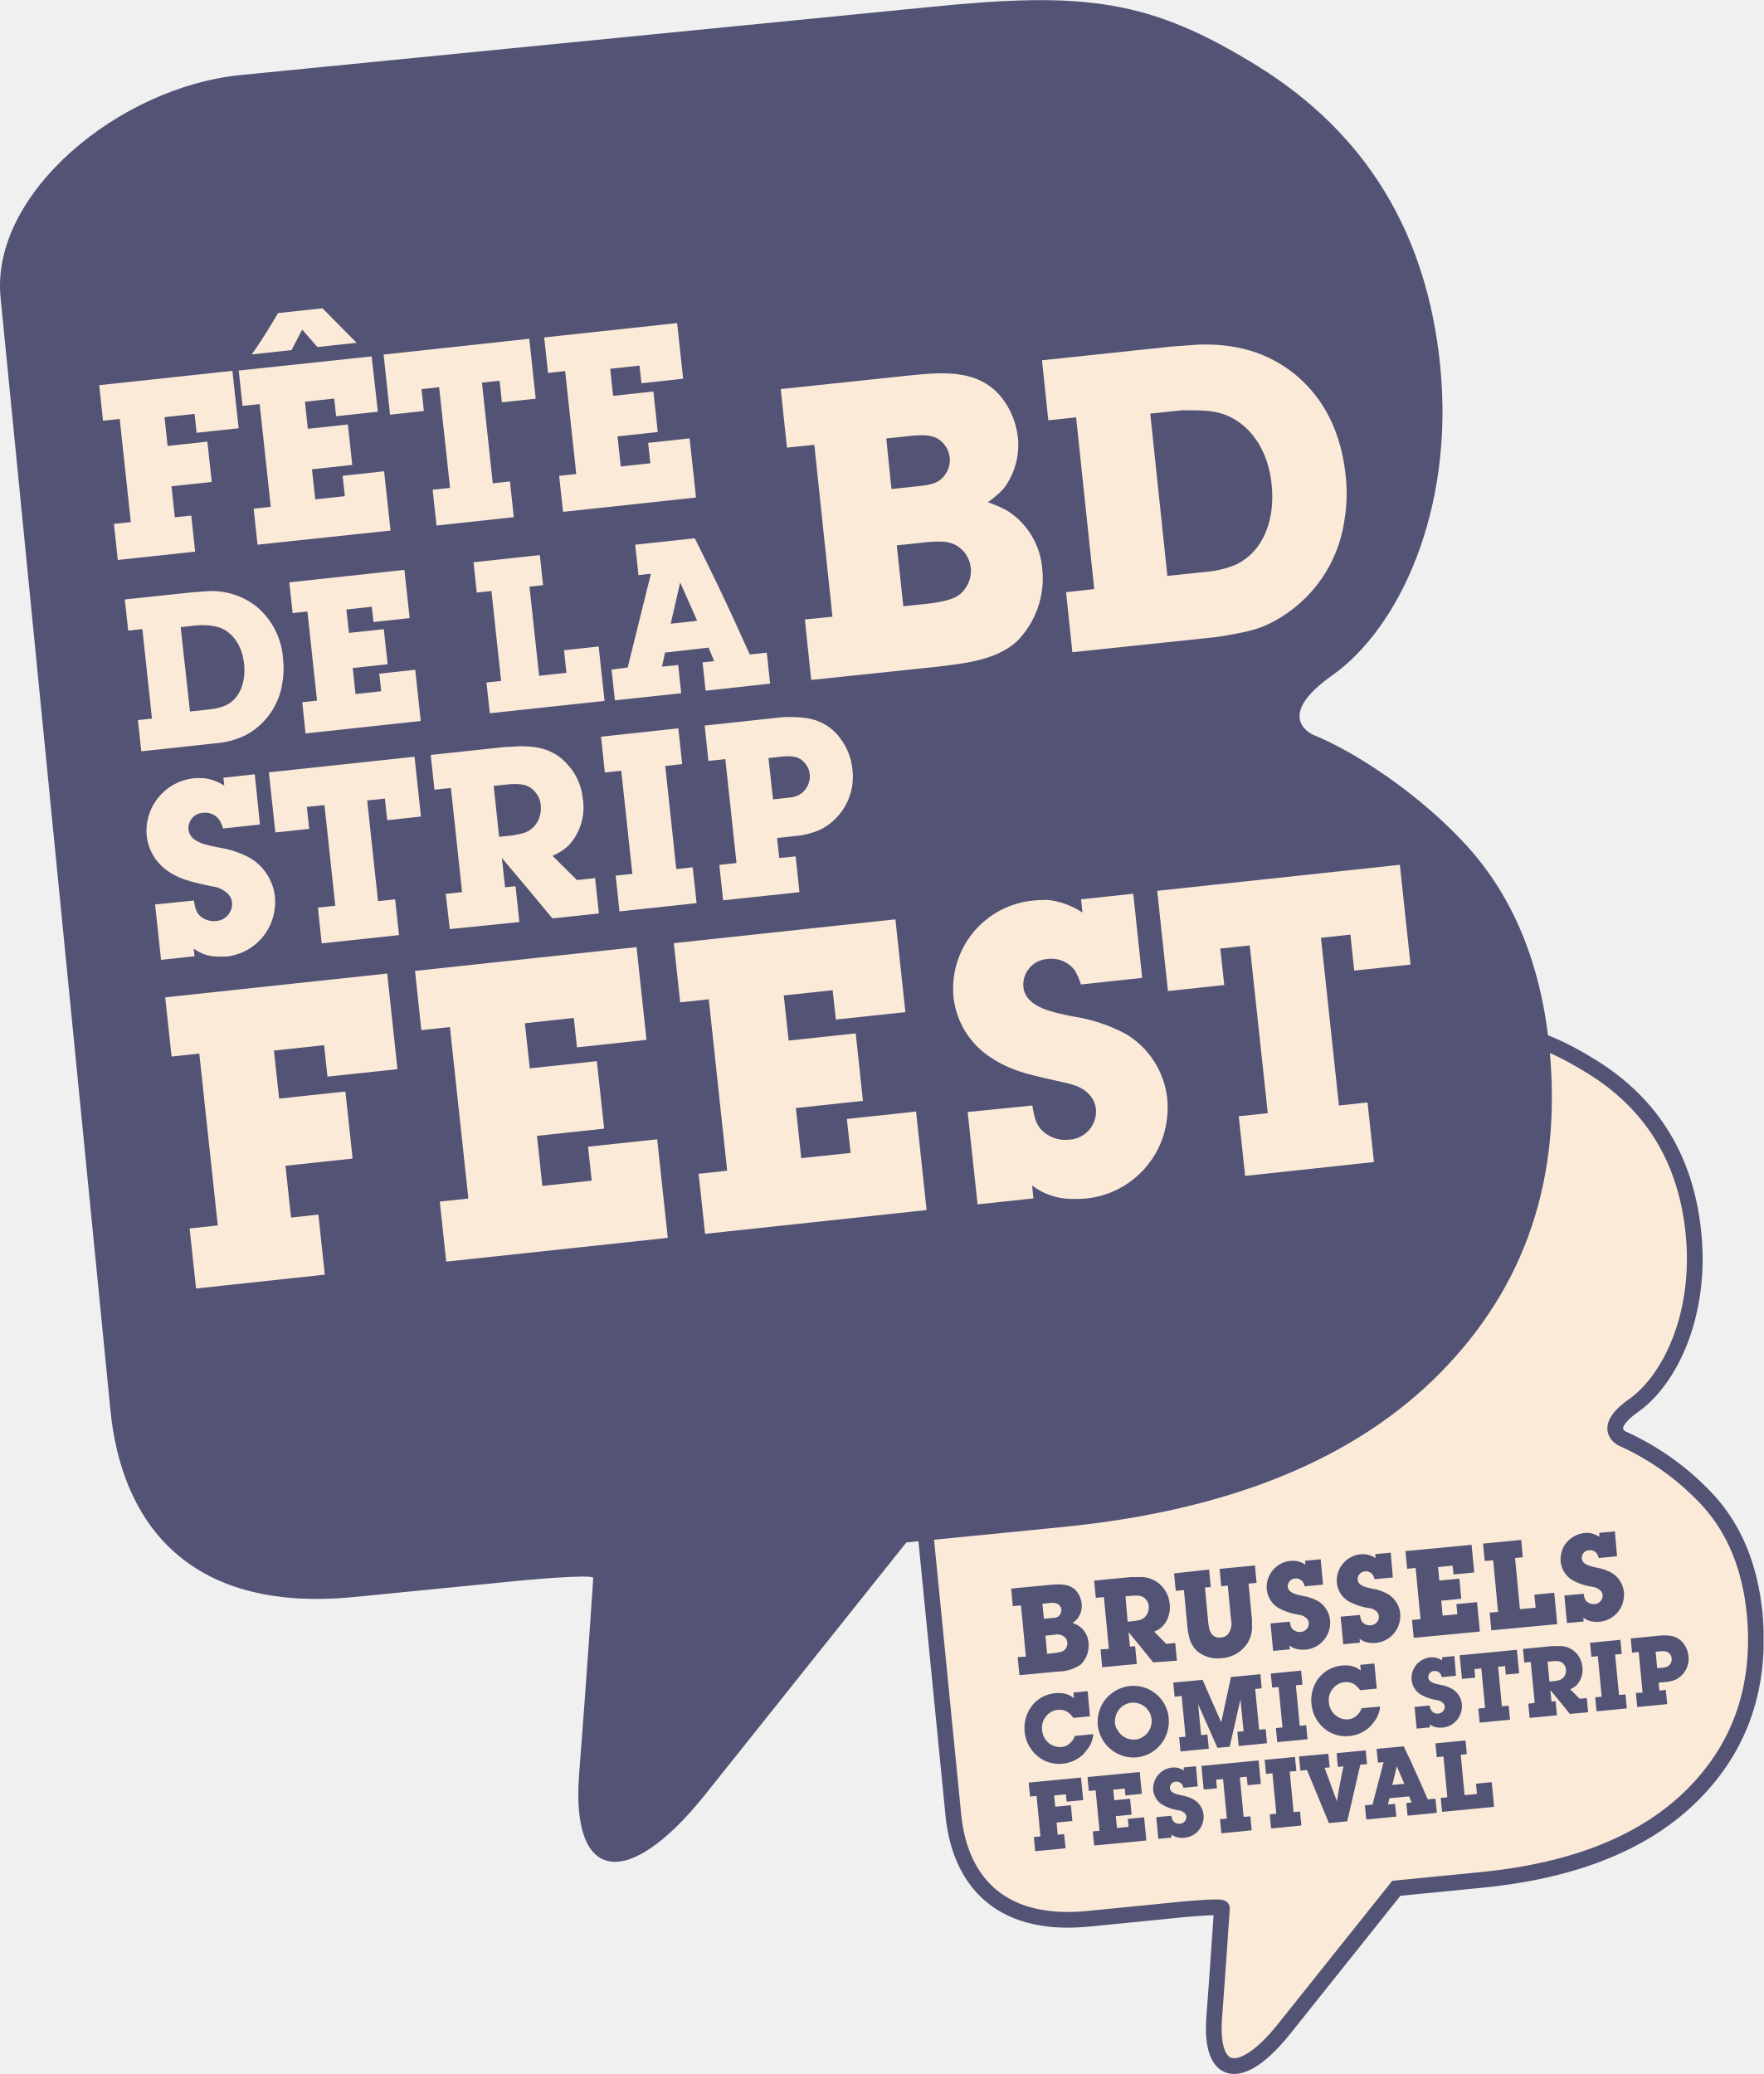
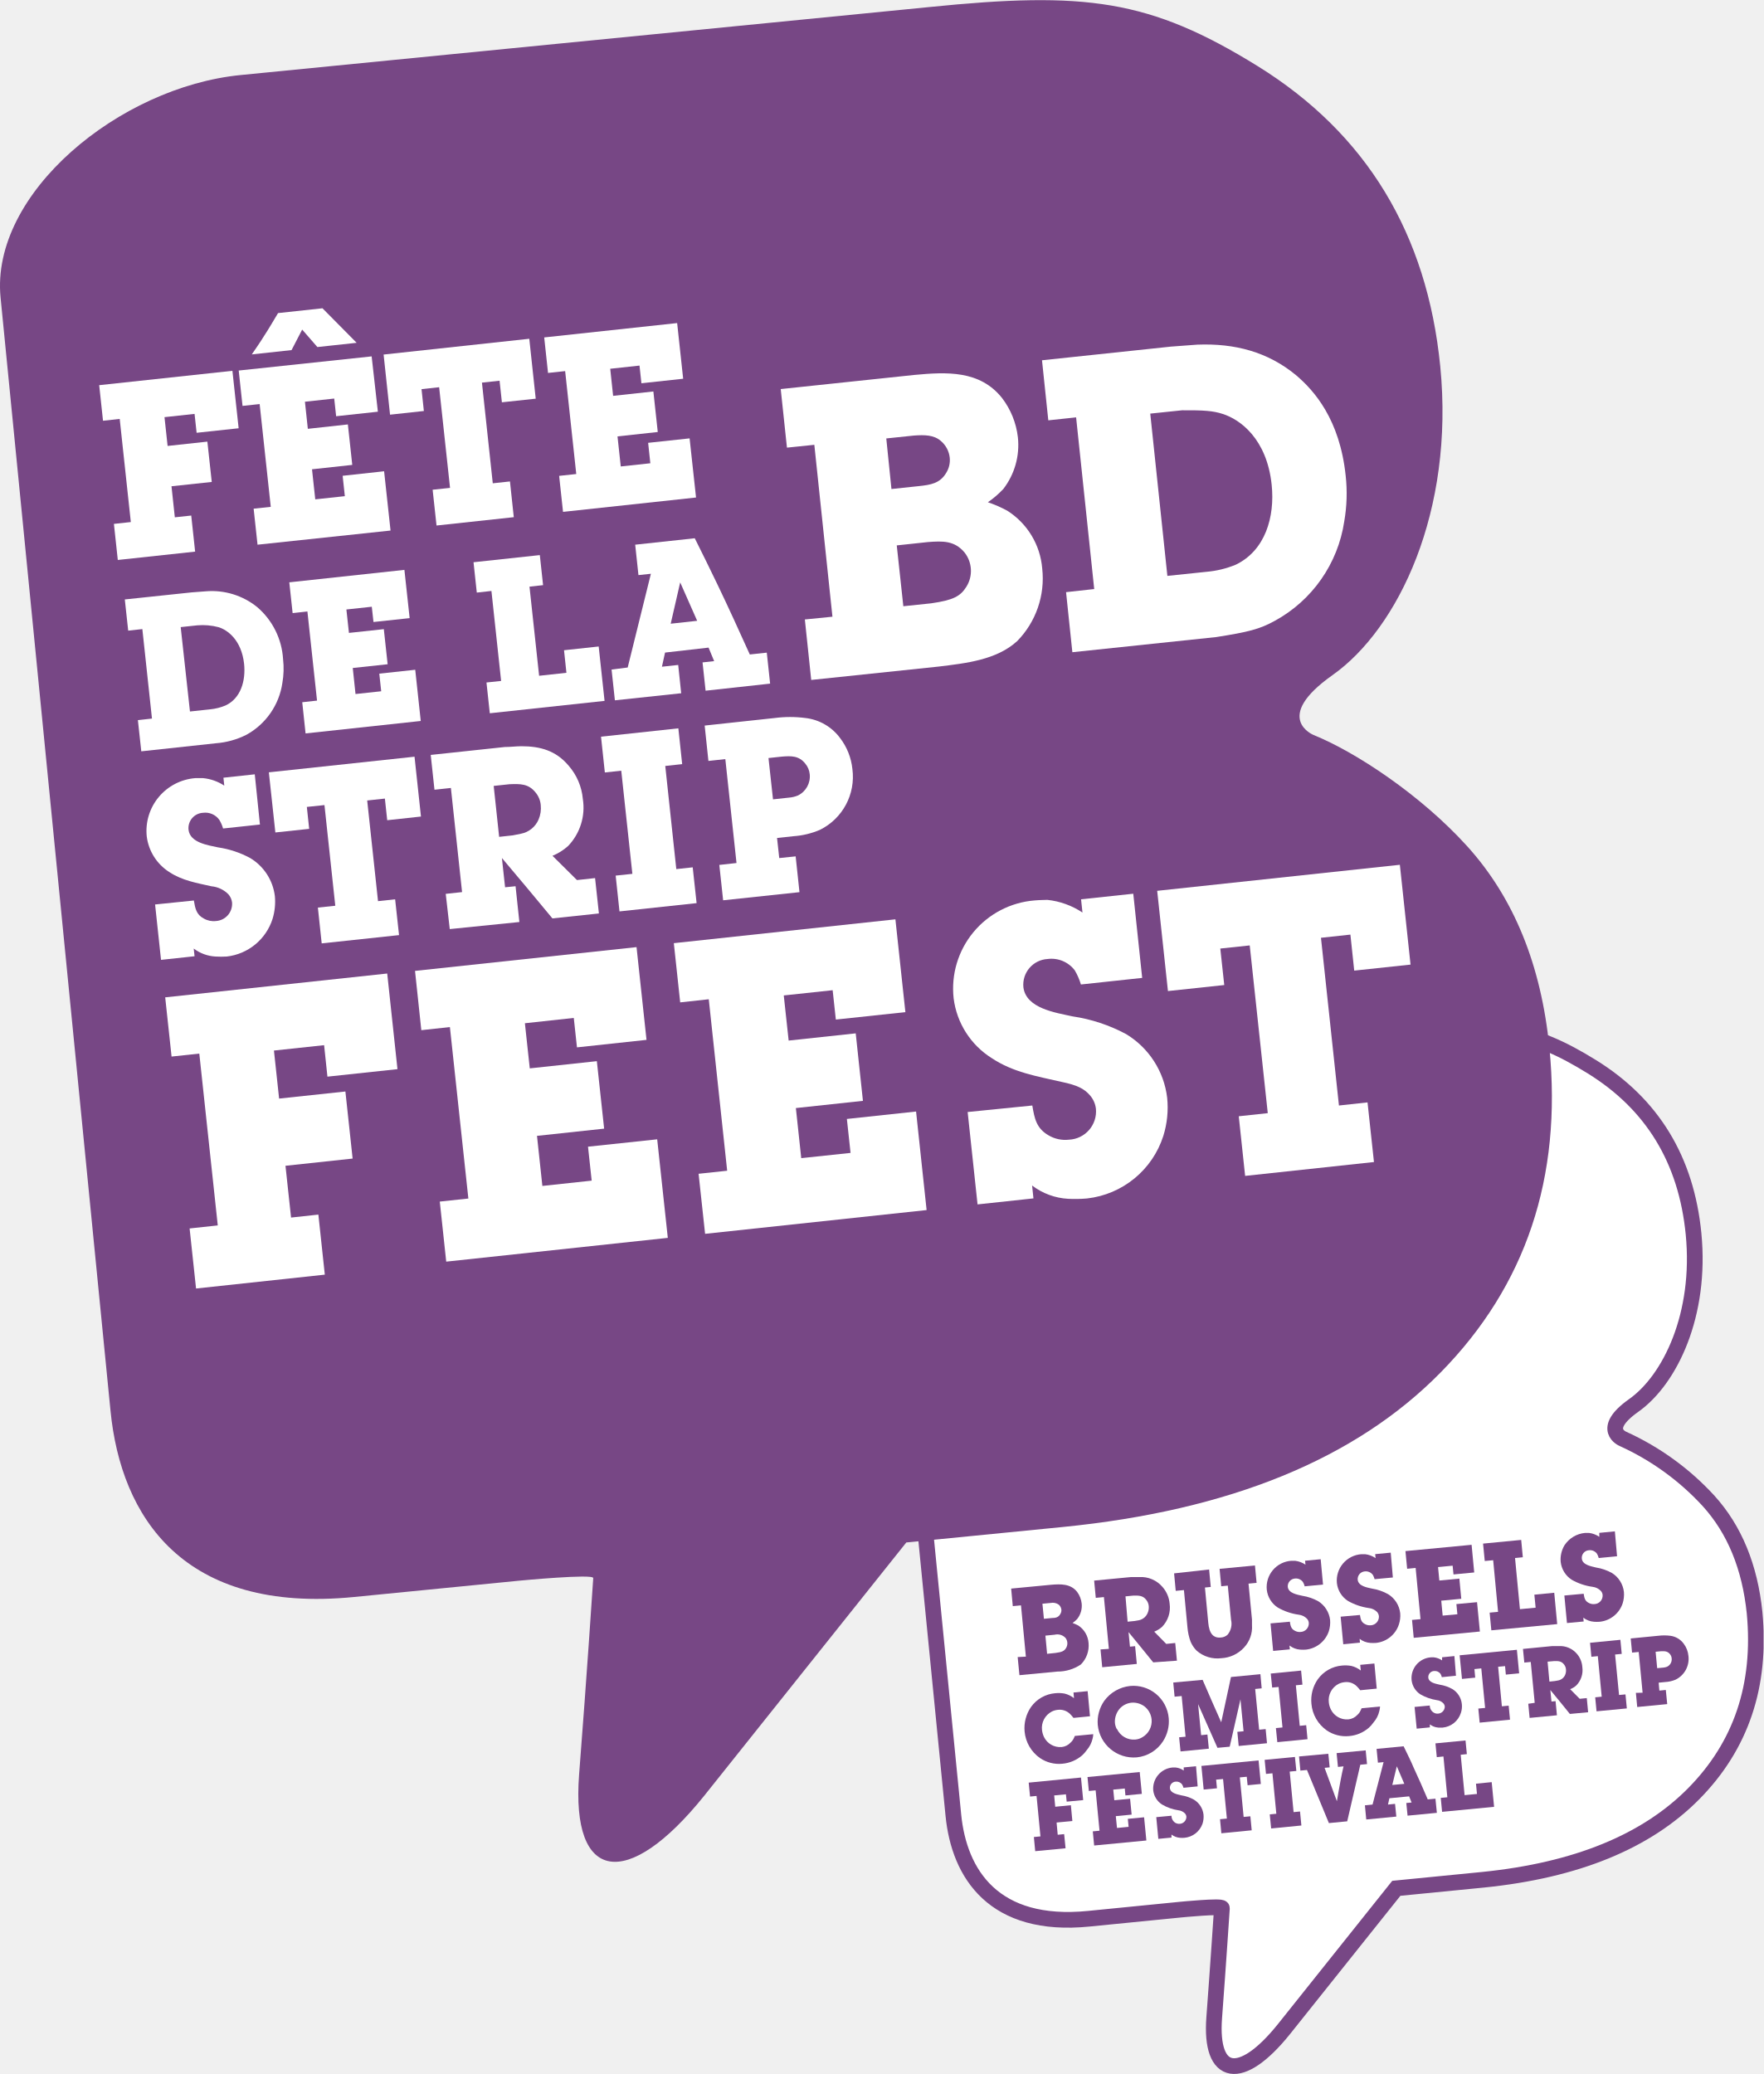
<svg xmlns="http://www.w3.org/2000/svg" viewBox="0 0 249.27 293.19">
  <defs>
-     <style>.cls-1,.cls-4{fill:none;}.cls-2{clip-path:url(#clip-path);}.cls-3{fill:#fbead8;}.cls-4{stroke:#525375;stroke-miterlimit:10;stroke-width:2.22px;}.cls-5{fill:#525375;}</style>
+     <style>.cls-1,.cls-4{fill:none;}.cls-2{clip-path:url(#clip-path);}.cls-3{fill:#ffffff;}.cls-4{stroke:#774785;stroke-miterlimit:10;stroke-width:2.22px;}.cls-5{fill:#774785;}</style>
    <clipPath id="clip-path">
      <rect class="cls-1" width="249.27" height="293.19" />
    </clipPath>
  </defs>
  <g id="Calque_2" data-name="Calque 2">
    <g id="Calque_1-2" data-name="Calque 1">
      <g class="cls-2">
        <path class="cls-3" d="M241.49,212.17a37.42,37.42,0,0,0-12.09-8.76s-3.29-1.33,1.5-4.72c5.17-3.65,9.59-12.87,8.47-24.28Q237.83,158.74,225,150.8c-8.53-5.29-13.59-5.9-25.86-4.69L145,151.48c-9.55,1-19.71,9.31-18.9,17.51l8.65,87.6c.82,8.33,5.72,16,19.15,14.65l13-1.29s5.84-.57,5.81-.2-.49,7.48-1.09,15.47c-.64,8.46,3.79,9.19,9.86,1.62l15.88-19.9,12.27-1.21q19.74-2,29.78-12.18T248,228q-1-9.79-6.47-15.87" />
        <path class="cls-4" d="M241.49,212.17a37.42,37.42,0,0,0-12.09-8.76s-3.29-1.33,1.5-4.72c5.17-3.65,9.59-12.87,8.47-24.28Q237.83,158.74,225,150.8c-8.53-5.29-13.59-5.9-25.86-4.69L145,151.48c-9.55,1-19.71,9.31-18.9,17.51l8.65,87.6c.82,8.33,5.72,16,19.15,14.65l13-1.29s5.84-.57,5.81-.2-.49,7.48-1.09,15.47c-.64,8.46,3.79,9.19,9.86,1.62l15.88-19.9,12.27-1.21q19.74-2,29.78-12.18T248,228Q247,218.25,241.49,212.17Z" />
        <path class="cls-5" d="M154.06,242.62l-2.33.23a5.65,5.65,0,0,0-.47-.54,2.09,2.09,0,0,0-1.75-.6,2.41,2.41,0,0,0-.86.25,2.61,2.61,0,0,0-1.37,2.61,3.12,3.12,0,0,0,.29,1,2.54,2.54,0,0,0,2.48,1.4,2,2,0,0,0,1.25-.61,2.1,2.1,0,0,0,.36-.42,3.82,3.82,0,0,0,.26-.54l2.6-.25q0,.31-.09.63a3.78,3.78,0,0,1-.83,1.63,4.47,4.47,0,0,1-.64.73,4.93,4.93,0,0,1-2.81,1.19,4.77,4.77,0,0,1-3.15-.8,5.14,5.14,0,0,1-2.18-3.76,5.27,5.27,0,0,1,.91-3.47,4.68,4.68,0,0,1,3.42-1.94,4.75,4.75,0,0,1,1.31.05,3.48,3.48,0,0,1,1.34.65l-.07-.8,2-.19Z" />
        <path class="cls-5" d="M157.88,244.42a2.59,2.59,0,0,0,2.59,1.49,2.23,2.23,0,0,0,1-.33,2.62,2.62,0,0,0,1.3-2.53,2.66,2.66,0,0,0-1-1.82,2.71,2.71,0,0,0-1.85-.53,2.61,2.61,0,0,0-1.63.81,2.82,2.82,0,0,0-.71,1.94,2.24,2.24,0,0,0,.28,1m-1.79-4a5.2,5.2,0,0,1,3.64-2.11,5,5,0,0,1,5.48,4.54,5.2,5.2,0,0,1-.81,3.28,5,5,0,0,1-3.71,2.27,5.1,5.1,0,0,1-5.51-4.6,5.21,5.21,0,0,1,.91-3.38" />
        <path class="cls-5" d="M167.57,245.51l-.55-5.75-1,.09-.19-2,4.15-.38q1.26,2.93,2.63,6l1.38-6.4,4.16-.4.18,2-.92.09.56,5.76.92-.09.19,2-4,.39-.19-2,.88-.08-.44-4.51-1.52,6.69-1.73.16-2.74-6.18.43,4.39.89-.09.2,2-4,.39-.2-2Z" />
      </g>
      <polygon class="cls-5" points="181.27 244.2 180.72 238.48 179.81 238.56 179.61 236.58 183.9 236.16 184.09 238.15 183.16 238.24 183.71 243.97 184.62 243.88 184.81 245.86 180.54 246.28 180.34 244.29 181.27 244.2" />
      <g class="cls-2">
        <path class="cls-5" d="M194.59,238.71l-2.33.23a5.65,5.65,0,0,0-.47-.54,2.05,2.05,0,0,0-1.74-.6,2.5,2.5,0,0,0-.87.25,2.59,2.59,0,0,0-1.36,2.61,2.87,2.87,0,0,0,.29,1,2.52,2.52,0,0,0,2.47,1.4,2,2,0,0,0,1.25-.61,2.1,2.1,0,0,0,.36-.42,3.82,3.82,0,0,0,.26-.54l2.61-.25c0,.21-.06.42-.1.63a3.67,3.67,0,0,1-.83,1.63,4.47,4.47,0,0,1-.64.73,4.86,4.86,0,0,1-2.81,1.19,4.78,4.78,0,0,1-3.15-.8,5.13,5.13,0,0,1-2.17-3.76,5.18,5.18,0,0,1,.9-3.47,4.69,4.69,0,0,1,3.42-1.94,4.75,4.75,0,0,1,1.31.05,3.51,3.51,0,0,1,1.35.65l-.08-.8,2-.19Z" />
        <path class="cls-5" d="M205.79,236.89l-2,.2a1.63,1.63,0,0,0-.19-.48,1,1,0,0,0-.9-.39.86.86,0,0,0-.82.94c.08.72,1.07.86,1.63,1a5.24,5.24,0,0,1,1.77.61,2.82,2.82,0,0,1,1.34,2.12,2.9,2.9,0,0,1-.14,1.27,3,3,0,0,1-2.56,2.06,6.11,6.11,0,0,1-.62,0,2.24,2.24,0,0,1-1.2-.45l0,.42-1.86.18-.3-3.07,2.15-.2a1.17,1.17,0,0,0,.55,1,1,1,0,0,0,.67.14,1,1,0,0,0,.9-1,.81.81,0,0,0-.2-.45,1.47,1.47,0,0,0-.93-.45,6.7,6.7,0,0,1-2.32-.82,2.76,2.76,0,0,1-1.24-2,2.94,2.94,0,0,1,2.72-3.23h.43a2.56,2.56,0,0,1,1.16.43l0-.44,1.74-.17Z" />
      </g>
      <polygon class="cls-5" points="214.4 233.22 214.72 236.55 212.84 236.73 212.73 235.53 211.75 235.62 212.28 241.21 213.24 241.12 213.43 243.1 209.14 243.52 208.95 241.53 209.91 241.44 209.37 235.85 208.4 235.95 208.51 237.16 206.64 237.34 206.31 234 214.4 233.22" />
      <g class="cls-2">
        <path class="cls-5" d="M219,237.72l.76-.08.45-.08a1.35,1.35,0,0,0,1-.76,1.62,1.62,0,0,0,.13-.81,1.29,1.29,0,0,0-.28-.7c-.38-.49-.84-.49-1.43-.47l-.89.08Zm-2.08,3-.56-5.78-.91.09-.19-1.93,4.11-.4c.31,0,.61,0,.92,0a3.12,3.12,0,0,1,2.61,1.11,3.19,3.19,0,0,1,.75,1.85,3.08,3.08,0,0,1-.85,2.6,2.79,2.79,0,0,1-.87.53l1.35,1.36,1-.1.19,2-2.58.24c-.93-1.15-1.84-2.28-2.76-3.38l.16,1.63.58-.06.19,2-3.86.37-.19-2Z" />
      </g>
      <polygon class="cls-5" points="226.39 239.85 225.84 234.12 224.93 234.21 224.74 232.23 229.03 231.81 229.22 233.8 228.28 233.89 228.84 239.61 229.75 239.53 229.94 241.51 225.66 241.92 225.47 239.94 226.39 239.85" />
      <g class="cls-2">
        <path class="cls-5" d="M234.23,235.82l.87-.08a1.9,1.9,0,0,0,.52-.12,1.16,1.16,0,0,0,.66-1.18,1.05,1.05,0,0,0-.23-.59c-.35-.45-.77-.44-1.31-.42l-.73.07Zm-2.06,3.47-.55-5.76-.94.09-.19-2,3.89-.38a6.91,6.91,0,0,1,1.7,0,2.79,2.79,0,0,1,1.9,1.12,3.38,3.38,0,0,1,.67,1.74,3.28,3.28,0,0,1-1.83,3.35,4.42,4.42,0,0,1-1.47.33l-.91.09.1,1.12.91-.09.2,2-4.24.41-.19-2Z" />
      </g>
      <polygon class="cls-5" points="147.06 259.6 146.51 253.88 145.59 253.97 145.4 252 152.79 251.28 153.1 254.47 150.77 254.69 150.66 253.65 149 253.81 149.15 255.41 151.36 255.19 151.57 257.43 149.34 257.64 149.5 259.37 150.41 259.28 150.61 261.28 146.32 261.69 146.13 259.69 147.06 259.6" />
      <polygon class="cls-5" points="161.39 253.59 159.07 253.81 158.98 252.83 157.35 252.99 157.5 254.49 159.73 254.28 159.95 256.52 157.71 256.74 157.88 258.41 159.52 258.25 159.41 257.12 161.71 256.9 162.03 260.18 154.65 260.89 154.46 258.89 155.41 258.8 154.86 253.09 153.9 253.18 153.71 251.21 161.09 250.5 161.39 253.59" />
      <g class="cls-2">
        <path class="cls-5" d="M169.28,252.53l-2,.2a2.13,2.13,0,0,0-.2-.48,1,1,0,0,0-.9-.39.86.86,0,0,0-.82.94c.09.72,1.08.86,1.63,1a5.24,5.24,0,0,1,1.77.61,2.85,2.85,0,0,1,1.35,2.12,3.25,3.25,0,0,1-.14,1.27,3,3,0,0,1-2.56,2,3.81,3.81,0,0,1-.63,0,2.26,2.26,0,0,1-1.2-.46l0,.43-1.86.18-.29-3.07,2.15-.2a1.18,1.18,0,0,0,.54,1,1.12,1.12,0,0,0,.67.14,1,1,0,0,0,.9-1,.86.86,0,0,0-.19-.45,1.52,1.52,0,0,0-.94-.46,6.38,6.38,0,0,1-2.32-.82,2.74,2.74,0,0,1-1.24-2,3,3,0,0,1,2.73-3.23,3.47,3.47,0,0,1,.43,0,2.41,2.41,0,0,1,1.15.43l0-.44,1.74-.17Z" />
      </g>
      <polygon class="cls-5" points="177.89 248.86 178.21 252.19 176.34 252.37 176.22 251.17 175.24 251.26 175.78 256.85 176.73 256.76 176.92 258.74 172.63 259.16 172.44 257.17 173.41 257.08 172.87 251.49 171.89 251.58 172.01 252.8 170.13 252.98 169.81 249.64 177.89 248.86" />
      <polygon class="cls-5" points="180.4 256.4 179.85 250.68 178.94 250.77 178.75 248.78 183.03 248.37 183.23 250.35 182.29 250.44 182.84 256.17 183.75 256.08 183.94 258.06 179.67 258.48 179.47 256.49 180.4 256.4" />
      <g class="cls-2">
        <path class="cls-5" d="M187.75,247.92l.19,1.92-.72.07,1.74,4.72c.17-1,.34-2,.52-2.93.13-.7.27-1.37.42-2l-.79.08-.19-1.95,4.11-.39.19,1.94-.95.09-1.85,8-2.59.25-3.1-7.51-.93.09-.19-2Z" />
        <path class="cls-5" d="M196.79,252.33l1.7-.16-1.06-2.48ZM194,255.1l1.56-6-.8.08-.19-1.95,3.82-.37c.47,1,1,2,1.41,3,.7,1.51,1.36,3,2,4.51l1.09-.1.2,2-4.14.4-.18-1.79.75-.07-.35-.87-2.79.27-.2.89,1-.1.18,1.8-4.25.41-.19-2Z" />
      </g>
      <polygon class="cls-5" points="204.57 254.07 204.02 248.3 203.08 248.4 202.89 246.45 207.14 246.04 207.33 247.97 206.46 248.06 207.01 253.77 208.76 253.6 208.62 252.15 210.84 251.93 211.18 255.42 203.83 256.13 203.64 254.16 204.57 254.07" />
      <g class="cls-2">
        <path class="cls-5" d="M148,233.79l1.17-.12c.94-.12,1.24-.27,1.5-.68a1.27,1.27,0,0,0-.06-1.44,1.58,1.58,0,0,0-1.54-.46l-1.31.13Zm-.45-4.95,1.15-.11c.51,0,.91-.1,1.16-.55a1,1,0,0,0,.16-.63,1.11,1.11,0,0,0-.37-.71,1.47,1.47,0,0,0-1.14-.24l-1.17.11ZM145,234.19l-.69-7.25-1.16.11-.23-2.48,5.64-.54c1.35-.11,2.75-.17,3.68,1a3.39,3.39,0,0,1,.65,1.67,3,3,0,0,1-.64,2.17,3.48,3.48,0,0,1-.65.56,7.38,7.38,0,0,1,.81.36,3.23,3.23,0,0,1,1.45,2.46,3.79,3.79,0,0,1-1.09,3.05,5.89,5.89,0,0,1-3.32,1l-5.36.51-.25-2.56Z" />
        <path class="cls-5" d="M159.38,229.25l1-.1.57-.1a1.72,1.72,0,0,0,1.25-1,2,2,0,0,0,.17-1,1.63,1.63,0,0,0-.35-.88c-.48-.63-1.06-.62-1.82-.61l-1.12.11Zm-2.65,3.84-.7-7.32-1.15.11-.23-2.44,5.21-.5c.38,0,.77,0,1.16,0a4,4,0,0,1,3.3,1.41,4.1,4.1,0,0,1,1,2.35,3.91,3.91,0,0,1-1.08,3.29,3.78,3.78,0,0,1-1.1.67l1.7,1.73,1.27-.13.24,2.5L163,235c-1.18-1.45-2.34-2.89-3.49-4.28l.2,2.06.73-.07.24,2.51-4.89.47-.24-2.52Z" />
        <path class="cls-5" d="M170.9,221.87l.23,2.47-.82.08.47,5a4.29,4.29,0,0,0,.07.5c.25,1.39,1,1.63,1.66,1.57a1.53,1.53,0,0,0,1-.4,2.42,2.42,0,0,0,.49-2.11l-.46-4.83-.93.09-.23-2.46,5-.48.23,2.46-1.14.11.49,5.09c0,.26,0,.52,0,.77a4.2,4.2,0,0,1-1.14,3.19,4.66,4.66,0,0,1-3.19,1.49,4.45,4.45,0,0,1-3.49-1.06,4,4,0,0,1-.86-1.28,7.73,7.73,0,0,1-.44-2l-.5-5.29-1.16.11-.23-2.47Z" />
        <path class="cls-5" d="M187,224l-2.59.25a2.57,2.57,0,0,0-.25-.61,1.22,1.22,0,0,0-1.14-.49,1.09,1.09,0,0,0-1,1.19c.11.9,1.36,1.09,2.06,1.25a6.82,6.82,0,0,1,2.25.77A3.63,3.63,0,0,1,188,229a4.16,4.16,0,0,1-.18,1.6,3.85,3.85,0,0,1-3.25,2.6,6,6,0,0,1-.79,0,2.77,2.77,0,0,1-1.52-.58l.05.54-2.36.22-.37-3.89,2.73-.24c.09.55.16,1,.69,1.27a1.37,1.37,0,0,0,.84.18,1.21,1.21,0,0,0,1.15-1.29,1,1,0,0,0-.25-.57,1.91,1.91,0,0,0-1.18-.58,8.2,8.2,0,0,1-2.94-1,3.47,3.47,0,0,1-1.57-2.53,3.73,3.73,0,0,1,3.46-4.09c.21,0,.53,0,.54,0a3.3,3.3,0,0,1,1.47.55l-.06-.56,2.21-.21Z" />
        <path class="cls-5" d="M196.87,223l-2.58.24a2.57,2.57,0,0,0-.25-.61,1.24,1.24,0,0,0-1.14-.49,1.09,1.09,0,0,0-1,1.19c.11.91,1.36,1.09,2.06,1.25a6.79,6.79,0,0,1,2.24.78,3.63,3.63,0,0,1,1.71,2.69,4,4,0,0,1-.19,1.6,3.81,3.81,0,0,1-3.24,2.6,6,6,0,0,1-.79,0,2.77,2.77,0,0,1-1.52-.58l.05.54-2.36.23-.37-3.9,2.73-.24c.09.55.16,1,.68,1.27a1.41,1.41,0,0,0,.85.19,1.22,1.22,0,0,0,1.15-1.29,1.1,1.1,0,0,0-.25-.58,1.86,1.86,0,0,0-1.19-.57,8.44,8.44,0,0,1-2.93-1,3.45,3.45,0,0,1-1.57-2.53,3.73,3.73,0,0,1,3.46-4.08c.21,0,.53,0,.54,0a3.3,3.3,0,0,1,1.47.55l-.06-.56,2.2-.21Z" />
      </g>
      <polygon class="cls-5" points="208.37 222.29 205.44 222.57 205.32 221.33 203.26 221.53 203.44 223.43 206.27 223.16 206.54 226.01 203.71 226.28 203.91 228.39 205.99 228.2 205.85 226.76 208.77 226.49 209.17 230.64 199.82 231.53 199.58 229 200.78 228.89 200.09 221.65 198.89 221.77 198.65 219.27 208 218.38 208.37 222.29" />
      <polygon class="cls-5" points="211.74 227.86 211.05 220.56 209.86 220.67 209.62 218.21 215.01 217.69 215.24 220.14 214.14 220.25 214.83 227.48 217.05 227.27 216.87 225.43 219.68 225.16 220.1 229.59 210.79 230.47 210.55 227.97 211.74 227.86" />
      <g class="cls-2">
        <path class="cls-5" d="M228.56,220l-2.59.25a2.57,2.57,0,0,0-.25-.61,1.22,1.22,0,0,0-1.14-.49,1.07,1.07,0,0,0-1,1.19c.1.9,1.35,1.08,2,1.25a6.82,6.82,0,0,1,2.25.77,3.63,3.63,0,0,1,1.7,2.7,4.16,4.16,0,0,1-.18,1.6,3.83,3.83,0,0,1-3.25,2.6,6,6,0,0,1-.79,0,2.77,2.77,0,0,1-1.52-.58l.05.54-2.36.22-.37-3.89,2.73-.25c.09.56.16,1,.69,1.28a1.38,1.38,0,0,0,.84.18,1.2,1.2,0,0,0,1.15-1.29,1,1,0,0,0-.25-.57,1.91,1.91,0,0,0-1.18-.58,8.2,8.2,0,0,1-2.94-1,3.47,3.47,0,0,1-1.56-2.53,3.94,3.94,0,0,1,.53-2.33,3.9,3.9,0,0,1,2.92-1.76c.21,0,.53,0,.55,0a3.26,3.26,0,0,1,1.46.55l0-.56,2.2-.21Z" />
        <path class="cls-5" d="M207.38,119.63c-6.59-7.28-15.81-13.34-21.72-15.73,0,0-5.91-2.4,2.69-8.47,9.3-6.57,17.24-23.14,15.22-43.64Q200.78,23.64,177.8,9.37C162.47-.13,153.37-1.23,131.32,1L34,10.61C16.88,12.3-1.37,27.33.08,42.06L15.62,199.44c1.48,15,10.27,28.7,34.41,26.32l23.38-2.31s10.48-1,10.44-.37-.88,13.45-2,27.81c-1.15,15.19,6.82,16.5,17.73,2.91l28.52-35.75,22.05-2.18q35.46-3.5,53.5-21.88T219,148.15q-1.74-17.6-11.62-28.52" />
      </g>
      <polygon class="cls-3" points="30.78 173.23 28.17 148.94 24.25 149.36 23.35 140.99 54.73 137.62 56.18 151.14 46.28 152.2 45.81 147.75 38.72 148.51 39.45 155.3 48.82 154.3 49.84 163.78 40.35 164.8 41.14 172.12 45 171.7 45.91 180.19 27.71 182.15 26.8 173.66 30.78 173.23" />
      <polygon class="cls-3" points="91.38 147 81.55 148.06 81.1 143.9 74.19 144.65 74.88 151.03 84.36 150.01 85.39 159.55 75.9 160.57 76.66 167.65 83.63 166.9 83.11 162.1 92.89 161.06 94.39 174.99 63.07 178.35 62.16 169.86 66.2 169.43 63.59 145.19 59.55 145.63 58.66 137.25 89.97 133.89 91.38 147" />
      <polygon class="cls-3" points="127.97 143.08 118.14 144.13 117.69 139.98 110.78 140.72 111.47 147.1 120.95 146.08 121.97 155.62 112.49 156.64 113.25 163.72 120.22 162.98 119.7 158.18 129.48 157.13 130.97 171.06 99.66 174.42 98.74 165.93 102.78 165.5 100.18 141.26 96.14 141.7 95.24 133.33 126.56 129.96 127.97 143.08" />
      <g class="cls-2">
        <path class="cls-3" d="M161.44,138.24l-8.66.93a9,9,0,0,0-.87-2,4.14,4.14,0,0,0-3.85-1.6,3.64,3.64,0,0,0-3.41,4c.38,3,4.59,3.59,6.95,4.11a23.22,23.22,0,0,1,7.56,2.5,12.19,12.19,0,0,1,5.81,9,13.47,13.47,0,0,1-.54,5.39,12.83,12.83,0,0,1-10.78,8.85,19.61,19.61,0,0,1-2.66.05,9.25,9.25,0,0,1-5.11-1.88l.19,1.82-7.9.85-1.4-13.06,9.14-.92c.31,1.86.58,3.25,2.35,4.25a4.64,4.64,0,0,0,2.84.58,4,4,0,0,0,3.8-4.37,3.49,3.49,0,0,0-.86-1.92c-.81-.92-1.75-1.41-4-1.88-3.52-.81-6.84-1.34-9.9-3.38a11.69,11.69,0,0,1-5.35-8.43,12.5,12.5,0,0,1,11.43-13.84c.7-.07,1.77-.07,1.83-.08A11.09,11.09,0,0,1,153,129l-.2-1.87,7.38-.79Z" />
      </g>
      <polygon class="cls-3" points="197.86 122.25 199.37 136.36 191.41 137.21 190.87 132.12 186.71 132.57 189.25 156.28 193.29 155.84 194.2 164.27 175.99 166.23 175.09 157.8 179.19 157.36 176.64 133.65 172.48 134.09 173.04 139.25 165.08 140.1 163.56 125.93 197.86 122.25" />
      <g class="cls-2">
        <path class="cls-3" d="M36.74,116.56l-5.21.56A4.85,4.85,0,0,0,31,115.9a2.43,2.43,0,0,0-2.3-1,2.17,2.17,0,0,0-2.05,2.42c.23,1.82,2.75,2.16,4.17,2.47a13.74,13.74,0,0,1,4.53,1.5,7.3,7.3,0,0,1,3.5,5.38,8.34,8.34,0,0,1-.33,3.24,7.71,7.71,0,0,1-6.47,5.31,13.83,13.83,0,0,1-1.6,0,5.58,5.58,0,0,1-3.07-1.13l.12,1.09-4.74.51-.84-7.83,5.48-.56c.19,1.12.35,2,1.41,2.55a2.77,2.77,0,0,0,1.71.35,2.43,2.43,0,0,0,2.28-2.62,2.11,2.11,0,0,0-.52-1.16,3.85,3.85,0,0,0-2.39-1.13c-2.12-.48-4.11-.8-5.94-2a7,7,0,0,1-3.21-5.06A7.49,7.49,0,0,1,27.6,110c.43,0,1.07,0,1.1,0a6.61,6.61,0,0,1,3,1.06l-.12-1.12,4.43-.48Z" />
      </g>
      <polygon class="cls-3" points="58.59 106.97 59.5 115.43 54.73 115.95 54.4 112.89 51.9 113.16 53.43 127.39 55.85 127.13 56.4 132.19 45.47 133.36 44.93 128.3 47.39 128.04 45.86 113.81 43.37 114.07 43.7 117.17 38.92 117.68 38 109.18 58.59 106.97" />
      <g class="cls-2">
        <path class="cls-3" d="M70.55,118.3l1.93-.21,1.15-.23a3.4,3.4,0,0,0,2.49-2,4.08,4.08,0,0,0,.31-2.06,3.2,3.2,0,0,0-.73-1.77c-1-1.25-2.15-1.23-3.68-1.17l-2.24.24Zm-5.24,7.81-1.58-14.72-2.32.25-.53-4.92,10.47-1.12c.78,0,1.55-.1,2.33-.11,2.67,0,4.9.61,6.7,2.76a8.25,8.25,0,0,1,2,4.7,7.83,7.83,0,0,1-2.09,6.65,7.6,7.6,0,0,1-2.2,1.38l3.46,3.43,2.56-.28.54,5-6.57.7c-2.41-2.9-4.78-5.77-7.14-8.54l.45,4.14,1.48-.15.54,5.06-9.84,1L63,126.36Z" />
      </g>
      <polygon class="cls-3" points="89.38 123.53 87.81 108.95 85.49 109.2 84.95 104.14 95.88 102.96 96.42 108.02 94.03 108.28 95.59 122.86 97.91 122.61 98.46 127.67 87.56 128.84 87.02 123.78 89.38 123.53" />
      <g class="cls-2">
        <path class="cls-3" d="M109.26,113l2.21-.24a4.25,4.25,0,0,0,1.32-.31,3,3,0,0,0,1.66-3,2.74,2.74,0,0,0-.62-1.49c-.91-1.15-2-1.11-3.35-1l-1.86.2ZM104.1,122l-1.58-14.69-2.39.26-.53-5,9.91-1.07a16.81,16.81,0,0,1,4.33,0,7.09,7.09,0,0,1,4.89,2.82,8.67,8.67,0,0,1,1.75,4.39,8.36,8.36,0,0,1-4.59,8.6,11.38,11.38,0,0,1-3.74.9l-2.32.25.31,2.84,2.32-.24.54,5.06-10.79,1.15-.54-5Z" />
        <path class="cls-3" d="M26.85,100.58l2.89-.31a7.43,7.43,0,0,0,2.13-.54c2.17-1,2.88-3.51,2.63-5.89-.37-3.37-2.34-4.79-3.61-5.18a8.84,8.84,0,0,0-3-.26l-2.35.25Zm-5.37,1L20.12,88.93l-2,.22-.48-4.41,9.46-1,2-.15a10.18,10.18,0,0,1,7.25,2.23,10.51,10.51,0,0,1,3.66,7.36,11.67,11.67,0,0,1-.1,3.37,10,10,0,0,1-5.08,7.32,11.46,11.46,0,0,1-4.31,1.2l-10.55,1.14-.48-4.41Z" />
      </g>
      <polygon class="cls-3" points="57.9 87.38 52.79 87.93 52.55 85.77 48.96 86.16 49.32 89.47 54.25 88.94 54.79 93.9 49.86 94.43 50.25 98.11 53.88 97.72 53.61 95.23 58.69 94.68 59.47 101.92 43.19 103.68 42.72 99.27 44.81 99.04 43.45 86.44 41.36 86.67 40.89 82.32 57.16 80.56 57.9 87.38" />
      <polygon class="cls-3" points="70.83 96.26 69.46 83.54 67.39 83.77 66.93 79.48 76.3 78.47 76.76 82.72 74.84 82.93 76.2 95.53 80.06 95.11 79.72 91.92 84.62 91.39 85.45 99.08 69.23 100.83 68.76 96.48 70.83 96.26" />
      <g class="cls-2">
        <path class="cls-3" d="M94.8,88.17l3.74-.41-2.4-5.43Zm-6.08,6.19L92,81.11l-1.76.19L89.78,77l8.42-.91c1.07,2.16,2.17,4.35,3.2,6.52,1.59,3.31,3.08,6.59,4.58,9.91l2.4-.26.47,4.38-9.12,1-.43-4,1.64-.18-.79-1.91L94,92.25l-.44,2L95.86,94l.42,4-9.37,1-.47-4.35Z" />
      </g>
      <polygon class="cls-3" points="18.49 73.8 16.92 59.22 14.56 59.48 14.02 54.45 32.85 52.42 33.73 60.54 27.79 61.18 27.5 58.51 23.25 58.97 23.69 63.04 29.31 62.43 29.93 68.13 24.24 68.74 24.71 73.13 27.03 72.88 27.58 77.98 16.65 79.16 16.1 74.06 18.49 73.8" />
      <g class="cls-2">
        <path class="cls-3" d="M50.41,48.46l-5.55.6-2.15-2.47-1.5,2.9-5.62.61c.58-.85,1.17-1.69,1.71-2.57.71-1.07,1.33-2.17,2-3.27l6.28-.68Zm3,9.74-5.9.64-.27-2.5-4.14.45.41,3.83L49.17,60l.62,5.72-5.69.62.46,4.25,4.18-.45-.31-2.88,5.86-.64L55.2,75,36.4,77l-.55-5.09,2.42-.26L36.7,57.12l-2.42.26-.54-5,18.79-2Z" />
      </g>
      <polygon class="cls-3" points="74.81 47.89 75.72 56.36 70.94 56.87 70.61 53.82 68.12 54.09 69.65 68.32 72.08 68.06 72.62 73.11 61.7 74.29 61.15 69.23 63.61 68.97 62.07 54.74 59.58 55.01 59.91 58.1 55.13 58.62 54.22 50.12 74.81 47.89" />
      <polygon class="cls-3" points="96.56 53.54 90.66 54.18 90.39 51.68 86.25 52.13 86.66 55.96 92.35 55.34 92.97 61.07 87.28 61.69 87.74 65.94 91.92 65.49 91.61 62.6 97.47 61.97 98.38 70.33 79.58 72.36 79.03 67.27 81.45 67.01 79.88 52.46 77.46 52.72 76.92 47.7 95.71 45.67 96.56 53.54" />
      <g class="cls-2">
        <path class="cls-3" d="M127.68,85.7l3.92-.41c3.15-.45,4.16-1,5-2.36a4.21,4.21,0,0,0-.27-4.83c-1.42-1.69-3.07-1.63-5.19-1.47l-4.39.47ZM126,69.13l3.86-.41c1.7-.18,3-.38,3.89-1.89a3.4,3.4,0,0,0,.49-2.12A3.6,3.6,0,0,0,133,62.35c-1-.89-2.34-.88-3.81-.78l-3.92.41Zm-8.34,18.05-2.56-24.3-3.87.4L110.35,55l18.91-2c4.52-.42,9.22-.68,12.36,3.25a11.22,11.22,0,0,1,2.25,5.57,10.17,10.17,0,0,1-2.07,7.32A13.73,13.73,0,0,1,139.63,71a17.6,17.6,0,0,1,2.73,1.19,10.7,10.7,0,0,1,4.95,8.18,12.65,12.65,0,0,1-3.54,10.26c-2.92,2.67-7.25,3.13-11.11,3.6l-18,1.89-.9-8.55Z" />
        <path class="cls-3" d="M165,81.41l5.56-.58a13.93,13.93,0,0,0,4.1-1c4.17-2,5.56-6.74,5.08-11.31-.68-6.5-4.47-9.23-6.91-10-1.35-.45-2.72-.54-5.74-.52l-4.51.47Zm-10.34,1.86L152.1,59l-3.93.42-.89-8.49L165.49,49c1.23-.07,2.52-.21,3.76-.28,5.25-.2,9.93,1,13.95,4.33,2.54,2.16,6.16,6.22,7,14.18a23,23,0,0,1-.2,6.48,19.25,19.25,0,0,1-9.83,14.06c-2.12,1.17-3.74,1.58-8.28,2.29l-20.32,2.14-.89-8.49Z" />
      </g>
    </g>
  </g>
</svg>
